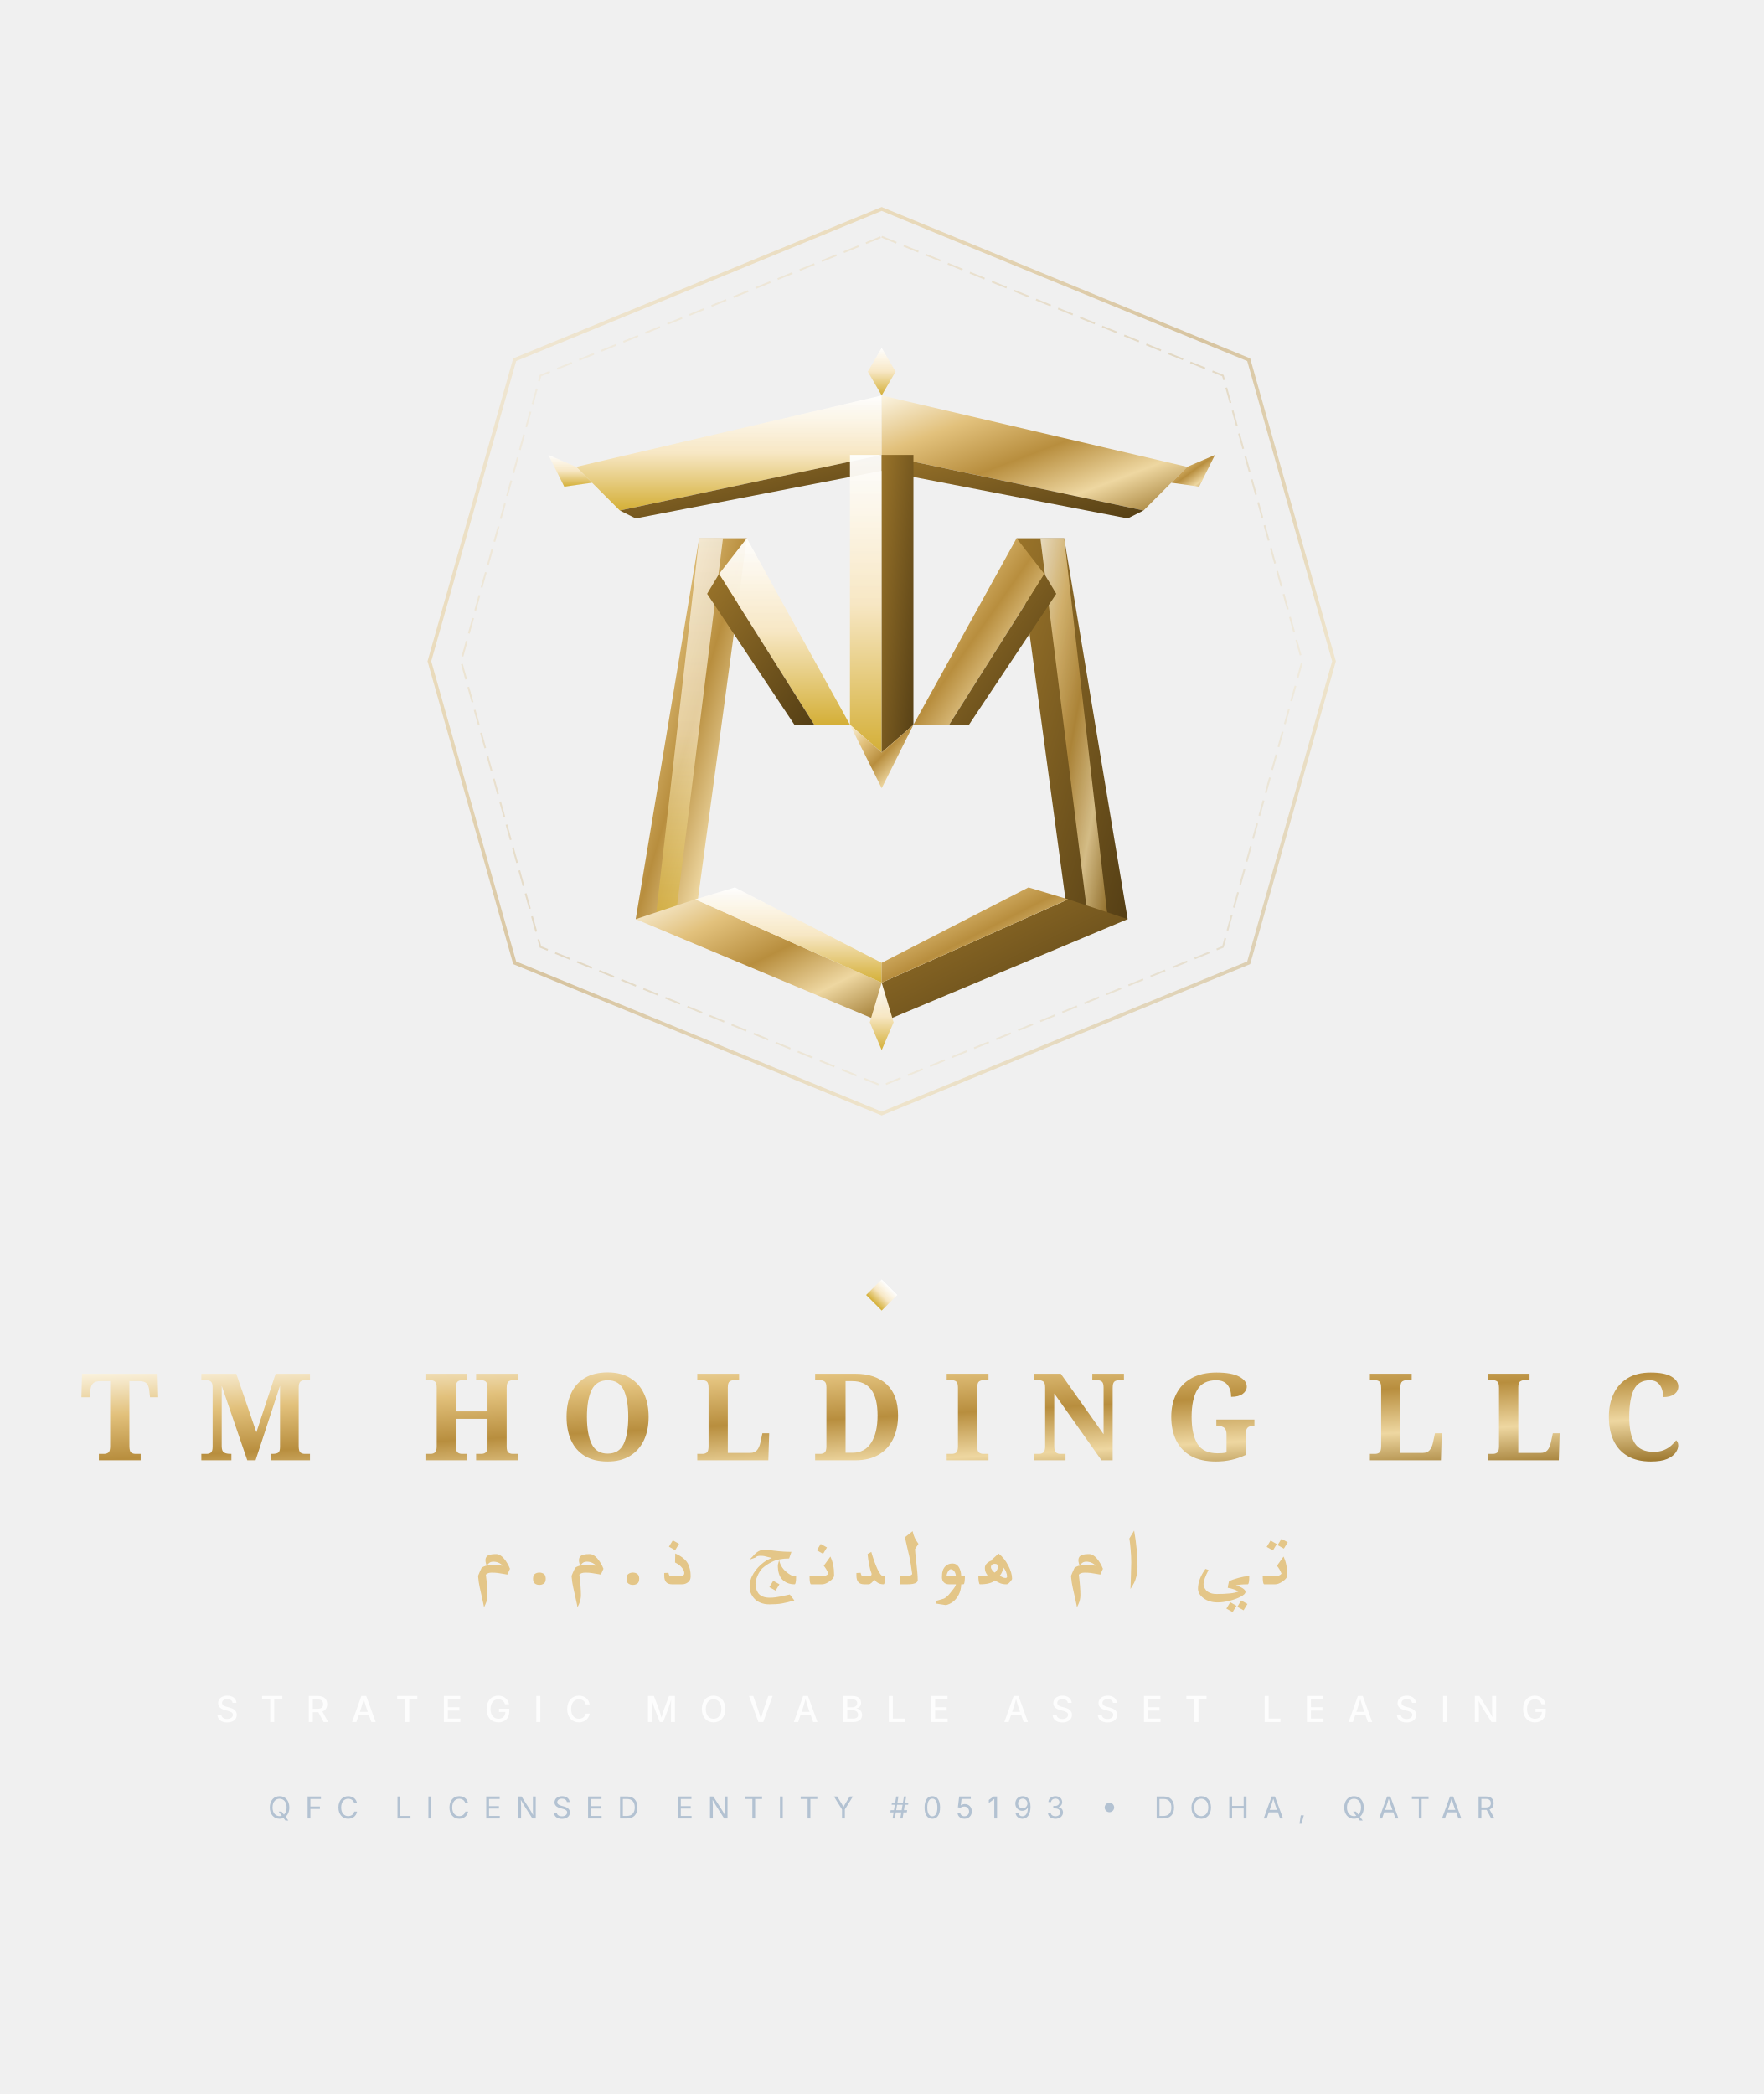
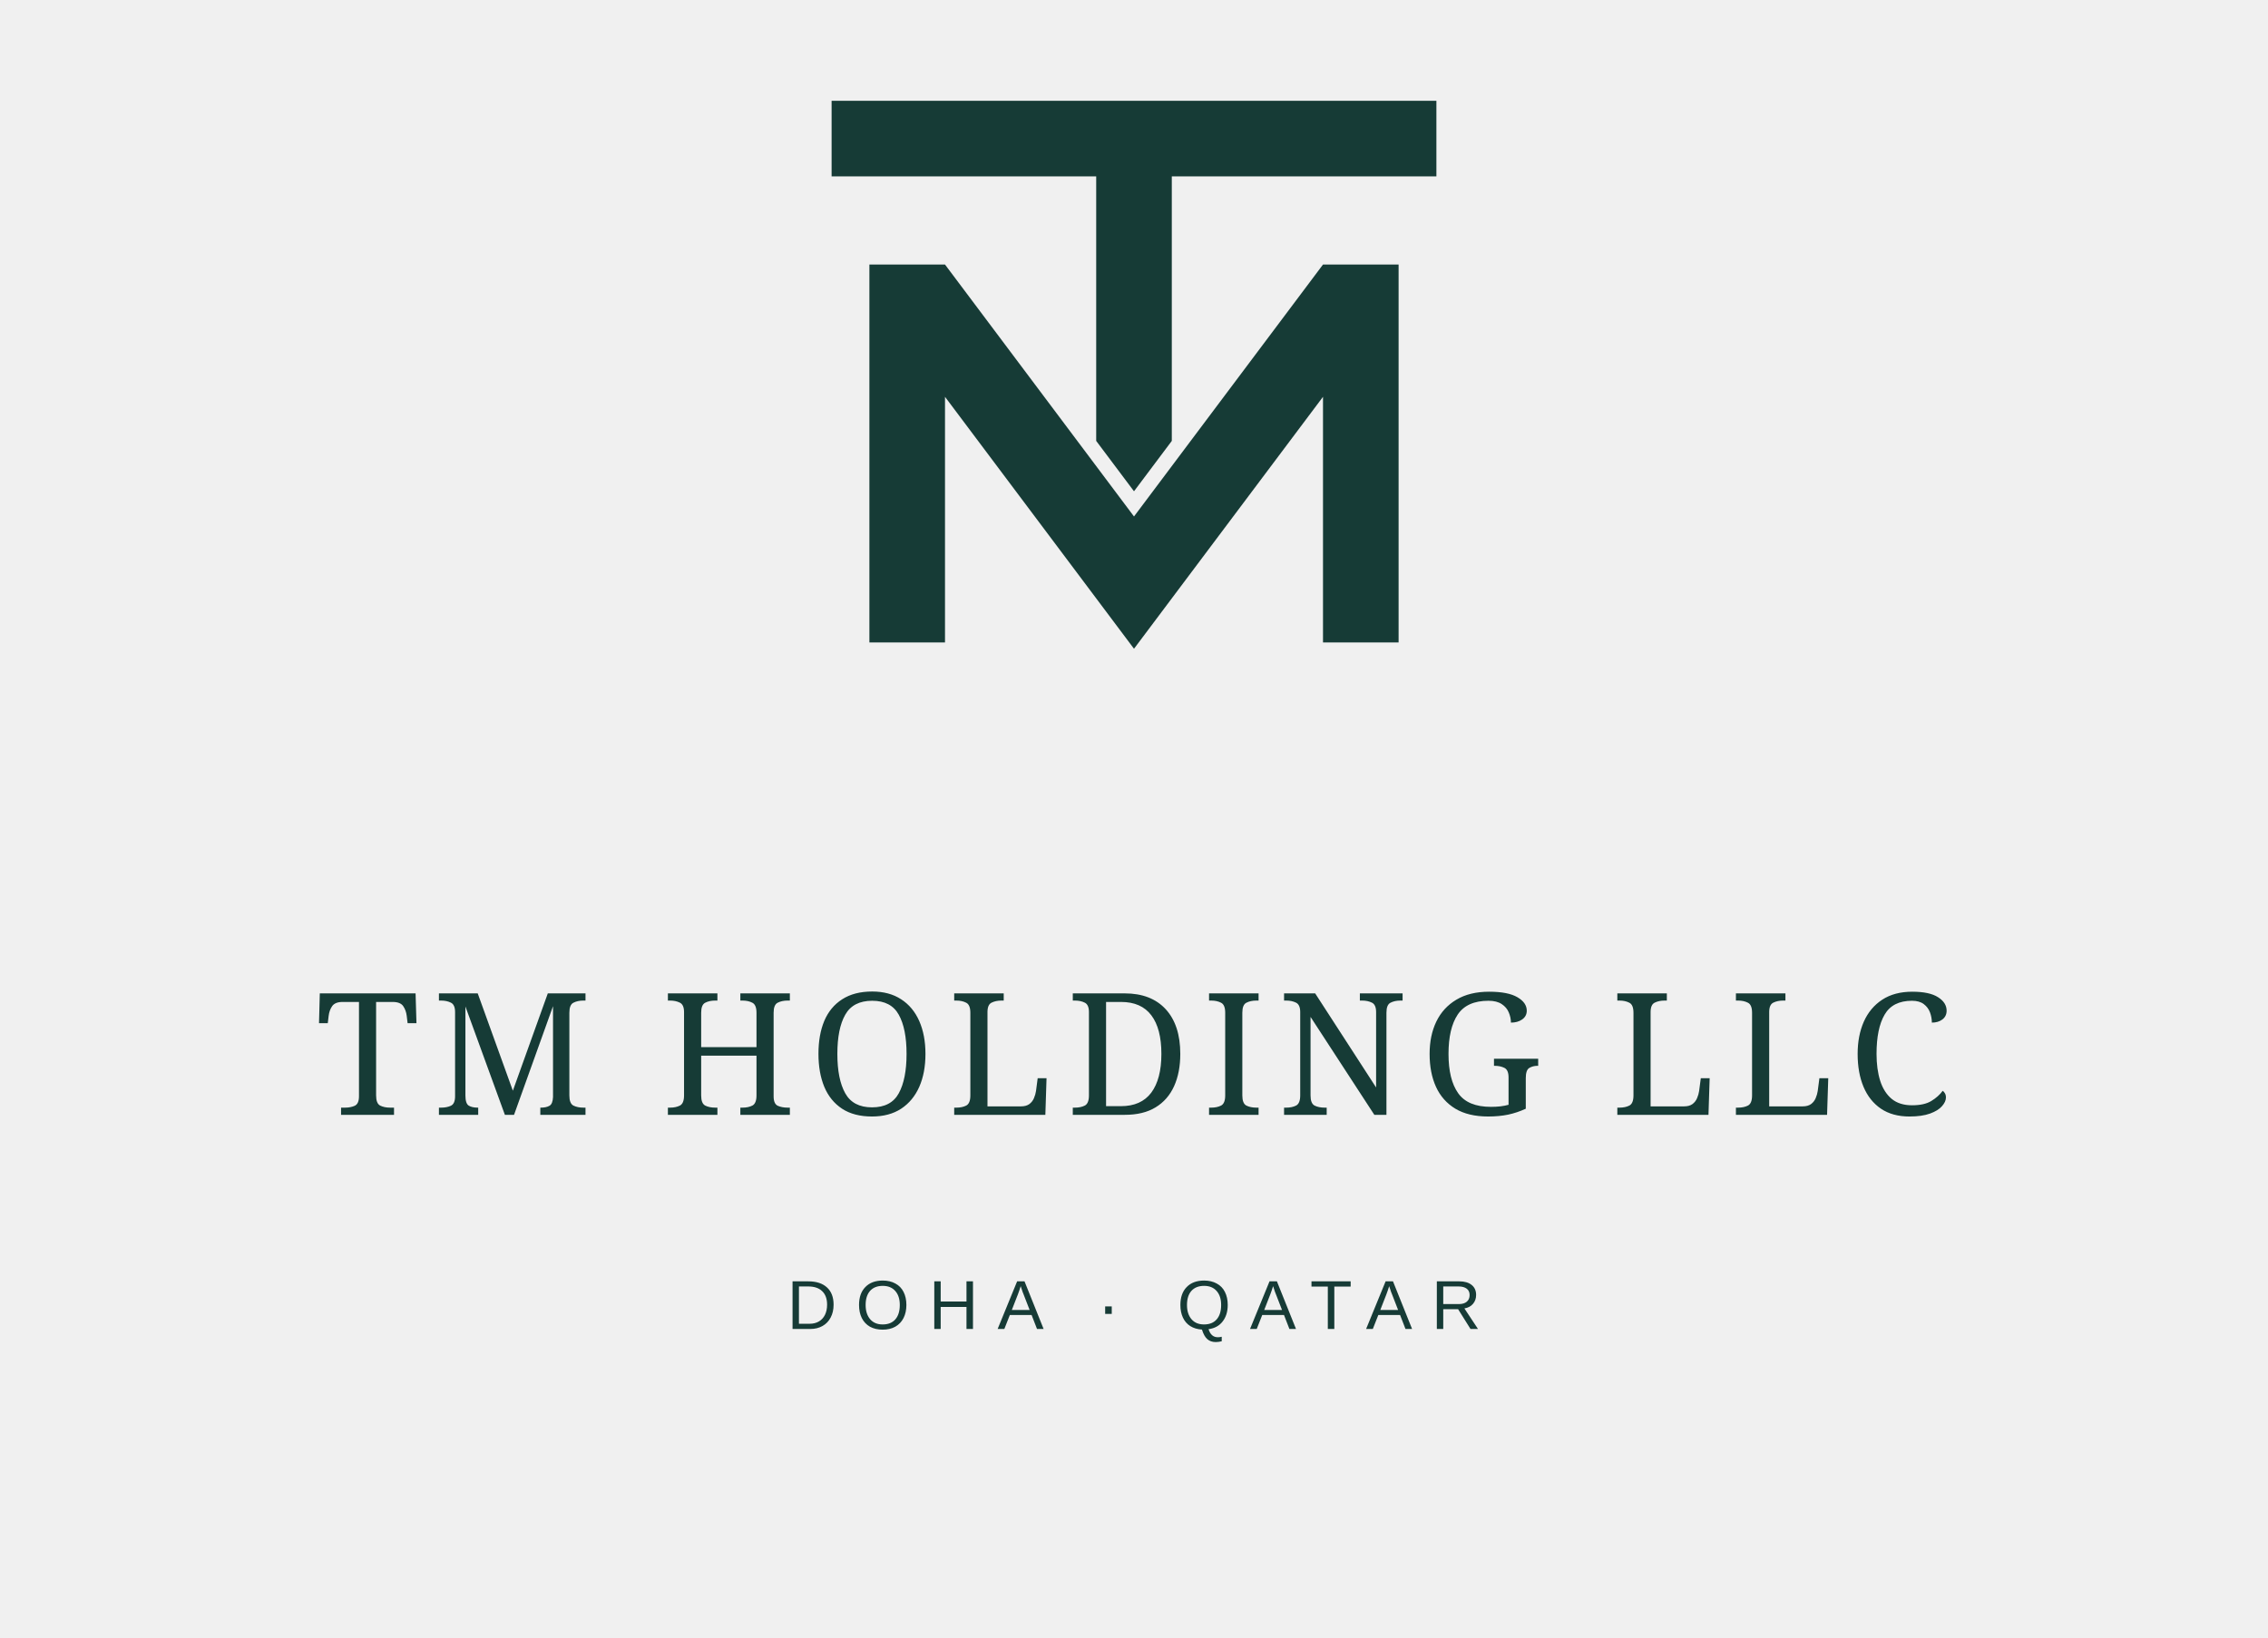
- <svg xmlns="http://www.w3.org/2000/svg" viewBox="0 0 640 760" width="100%" height="100%">
-   <defs>
-     <linearGradient id="goldLinear" x1="0%" y1="0%" x2="100%" y2="100%">
-       <stop offset="0%" stop-color="#FBF4E2" />
-       <stop offset="25%" stop-color="#E2C17C" />
-       <stop offset="50%" stop-color="#B88E3E" />
-       <stop offset="75%" stop-color="#EED7A1" />
-       <stop offset="100%" stop-color="#9A742A" />
-     </linearGradient>
-     <linearGradient id="goldLight" x1="0%" y1="0%" x2="0%" y2="100%">
-       <stop offset="0%" stop-color="#FFFFFF" stop-opacity="0.95" />
-       <stop offset="50%" stop-color="#F7E7C4" />
-       <stop offset="100%" stop-color="#D4AF37" />
-     </linearGradient>
-     <linearGradient id="goldDark" x1="0%" y1="0%" x2="100%" y2="100%">
-       <stop offset="0%" stop-color="#9A742A" />
-       <stop offset="100%" stop-color="#553F15" />
-     </linearGradient>
-   </defs>
-   <g transform="translate(320, 240) scale(0.72) translate(-250, -250)">
-     <polygon points="250,22 435,98 478,250 435,402 250,478 65,402 22,250 65,98" fill="none" stroke="url(#goldLinear)" stroke-width="1.8" stroke-opacity="0.45" />
-     <polygon points="250,36 422,106 462,250 422,394 250,464 78,394 38,250 78,106" fill="none" stroke="url(#goldLinear)" stroke-width="0.9" stroke-opacity="0.25" stroke-dasharray="8 4" />
-     <path d="M 96,152 L 250,116 L 250,146 L 118,174 Z" fill="url(#goldLight)" />
-     <path d="M 118,174 L 250,146 L 250,154 L 126,178 Z" fill="url(#goldDark)" />
-     <path d="M 404,152 L 250,116 L 250,146 L 382,174 Z" fill="url(#goldLinear)" />
-     <path d="M 382,174 L 250,146 L 250,154 L 374,178 Z" fill="url(#goldDark)" />
-     <path d="M 234,146 L 250,146 L 250,296 L 234,282 Z" fill="url(#goldLight)" />
-     <path d="M 250,146 L 266,146 L 266,282 L 250,296 Z" fill="url(#goldDark)" />
-     <polygon points="234,282 250,296 266,282 250,314" fill="url(#goldLinear)" />
-     <path d="M 126,380 L 158,188 L 182,188 L 156,380 Z" fill="url(#goldLinear)" />
-     <path d="M 158,188 L 170,188 L 146,380 L 136,380 Z" fill="url(#goldLight)" opacity="0.7" />
-     <path d="M 374,380 L 342,188 L 318,188 L 344,380 Z" fill="url(#goldDark)" />
-     <path d="M 342,188 L 330,188 L 354,380 L 364,380 Z" fill="url(#goldLinear)" opacity="0.8" />
-     <path d="M 182,188 L 234,282 L 216,282 L 168,206 Z" fill="url(#goldLight)" />
-     <path d="M 168,206 L 216,282 L 206,282 L 162,216 Z" fill="url(#goldDark)" />
-     <path d="M 318,188 L 266,282 L 284,282 L 332,206 Z" fill="url(#goldLinear)" />
-     <path d="M 332,206 L 284,282 L 294,282 L 338,216 Z" fill="url(#goldDark)" />
-     <path d="M 126,380 L 250,432 L 250,412 L 156,370 Z" fill="url(#goldLinear)" />
-     <path d="M 156,370 L 250,412 L 250,402 L 176,364 Z" fill="url(#goldLight)" />
-     <path d="M 374,380 L 250,432 L 250,412 L 344,370 Z" fill="url(#goldDark)" />
-     <path d="M 344,370 L 250,412 L 250,402 L 324,364 Z" fill="url(#goldLinear)" />
-     <polygon points="250,412 256,432 250,446 244,432" fill="url(#goldLight)" />
-     <polygon points="96,152 82,146 90,162 104,160" fill="url(#goldLight)" />
-     <polygon points="404,152 418,146 410,162 396,160" fill="url(#goldLinear)" />
-     <polygon points="250,92 257,104 250,116 243,104" fill="url(#goldLight)" />
+ <svg xmlns="http://www.w3.org/2000/svg" viewBox="0 0 360 260" fill="#163B36" role="img" aria-label="TM Holding LLC">
+   <g transform="translate(120 0)">
+     <path d="M12 16h96v12H66v42L60 78l-6-8V28H12zM18 102V42h12l30 40 30-40h12v60H90V63l-30 40-30-40v39z" />
  </g>
-   <g transform="translate(320, 470)">
-     <line x1="-160" y1="0" x2="-20" y2="0" stroke="url(#goldLinear)" stroke-opacity="0.3" stroke-width="1" />
-     <rect x="-4" y="-4" width="8" height="8" transform="rotate(45)" fill="url(#goldLight)" />
-     <line x1="20" y1="0" x2="160" y2="0" stroke="url(#goldLinear)" stroke-opacity="0.3" stroke-width="1" />
-   </g>
-   <g text-anchor="middle">
-     <text x="320" y="530" fill="url(#goldLinear)" font-family="'Cinzel', 'Trajan Pro', 'Didot', 'Georgia', serif" font-size="44" font-weight="600" letter-spacing="14">TM HOLDING LLC</text>
-     <text x="320" y="575" fill="#E2C17C" fill-opacity="0.9" font-family="'Amiri', 'Traditional Arabic', serif" font-size="28" font-weight="700" letter-spacing="6">تي ام هولدنج ذ.م.م</text>
-     <text x="320" y="625" fill="#FFFFFF" fill-opacity="0.85" font-family="'Plus Jakarta Sans', 'Montserrat', -apple-system, sans-serif" font-size="13" font-weight="500" letter-spacing="8">STRATEGIC MOVABLE ASSET LEASING</text>
-     <text x="320" y="660" fill="#9FB2C8" fill-opacity="0.75" font-family="'Plus Jakarta Sans', 'Montserrat', -apple-system, sans-serif" font-size="11" font-weight="400" letter-spacing="5">QFC LICENSED ENTITY #05193 • DOHA, QATAR</text>
-   </g>
+   <text x="180" y="177" text-anchor="middle" font-family="Georgia,serif" font-size="27" letter-spacing="2">TM HOLDING LLC</text>
+   <text x="180" y="211" text-anchor="middle" font-family="Arial,sans-serif" font-size="11" letter-spacing="3">DOHA · QATAR</text>
</svg>
